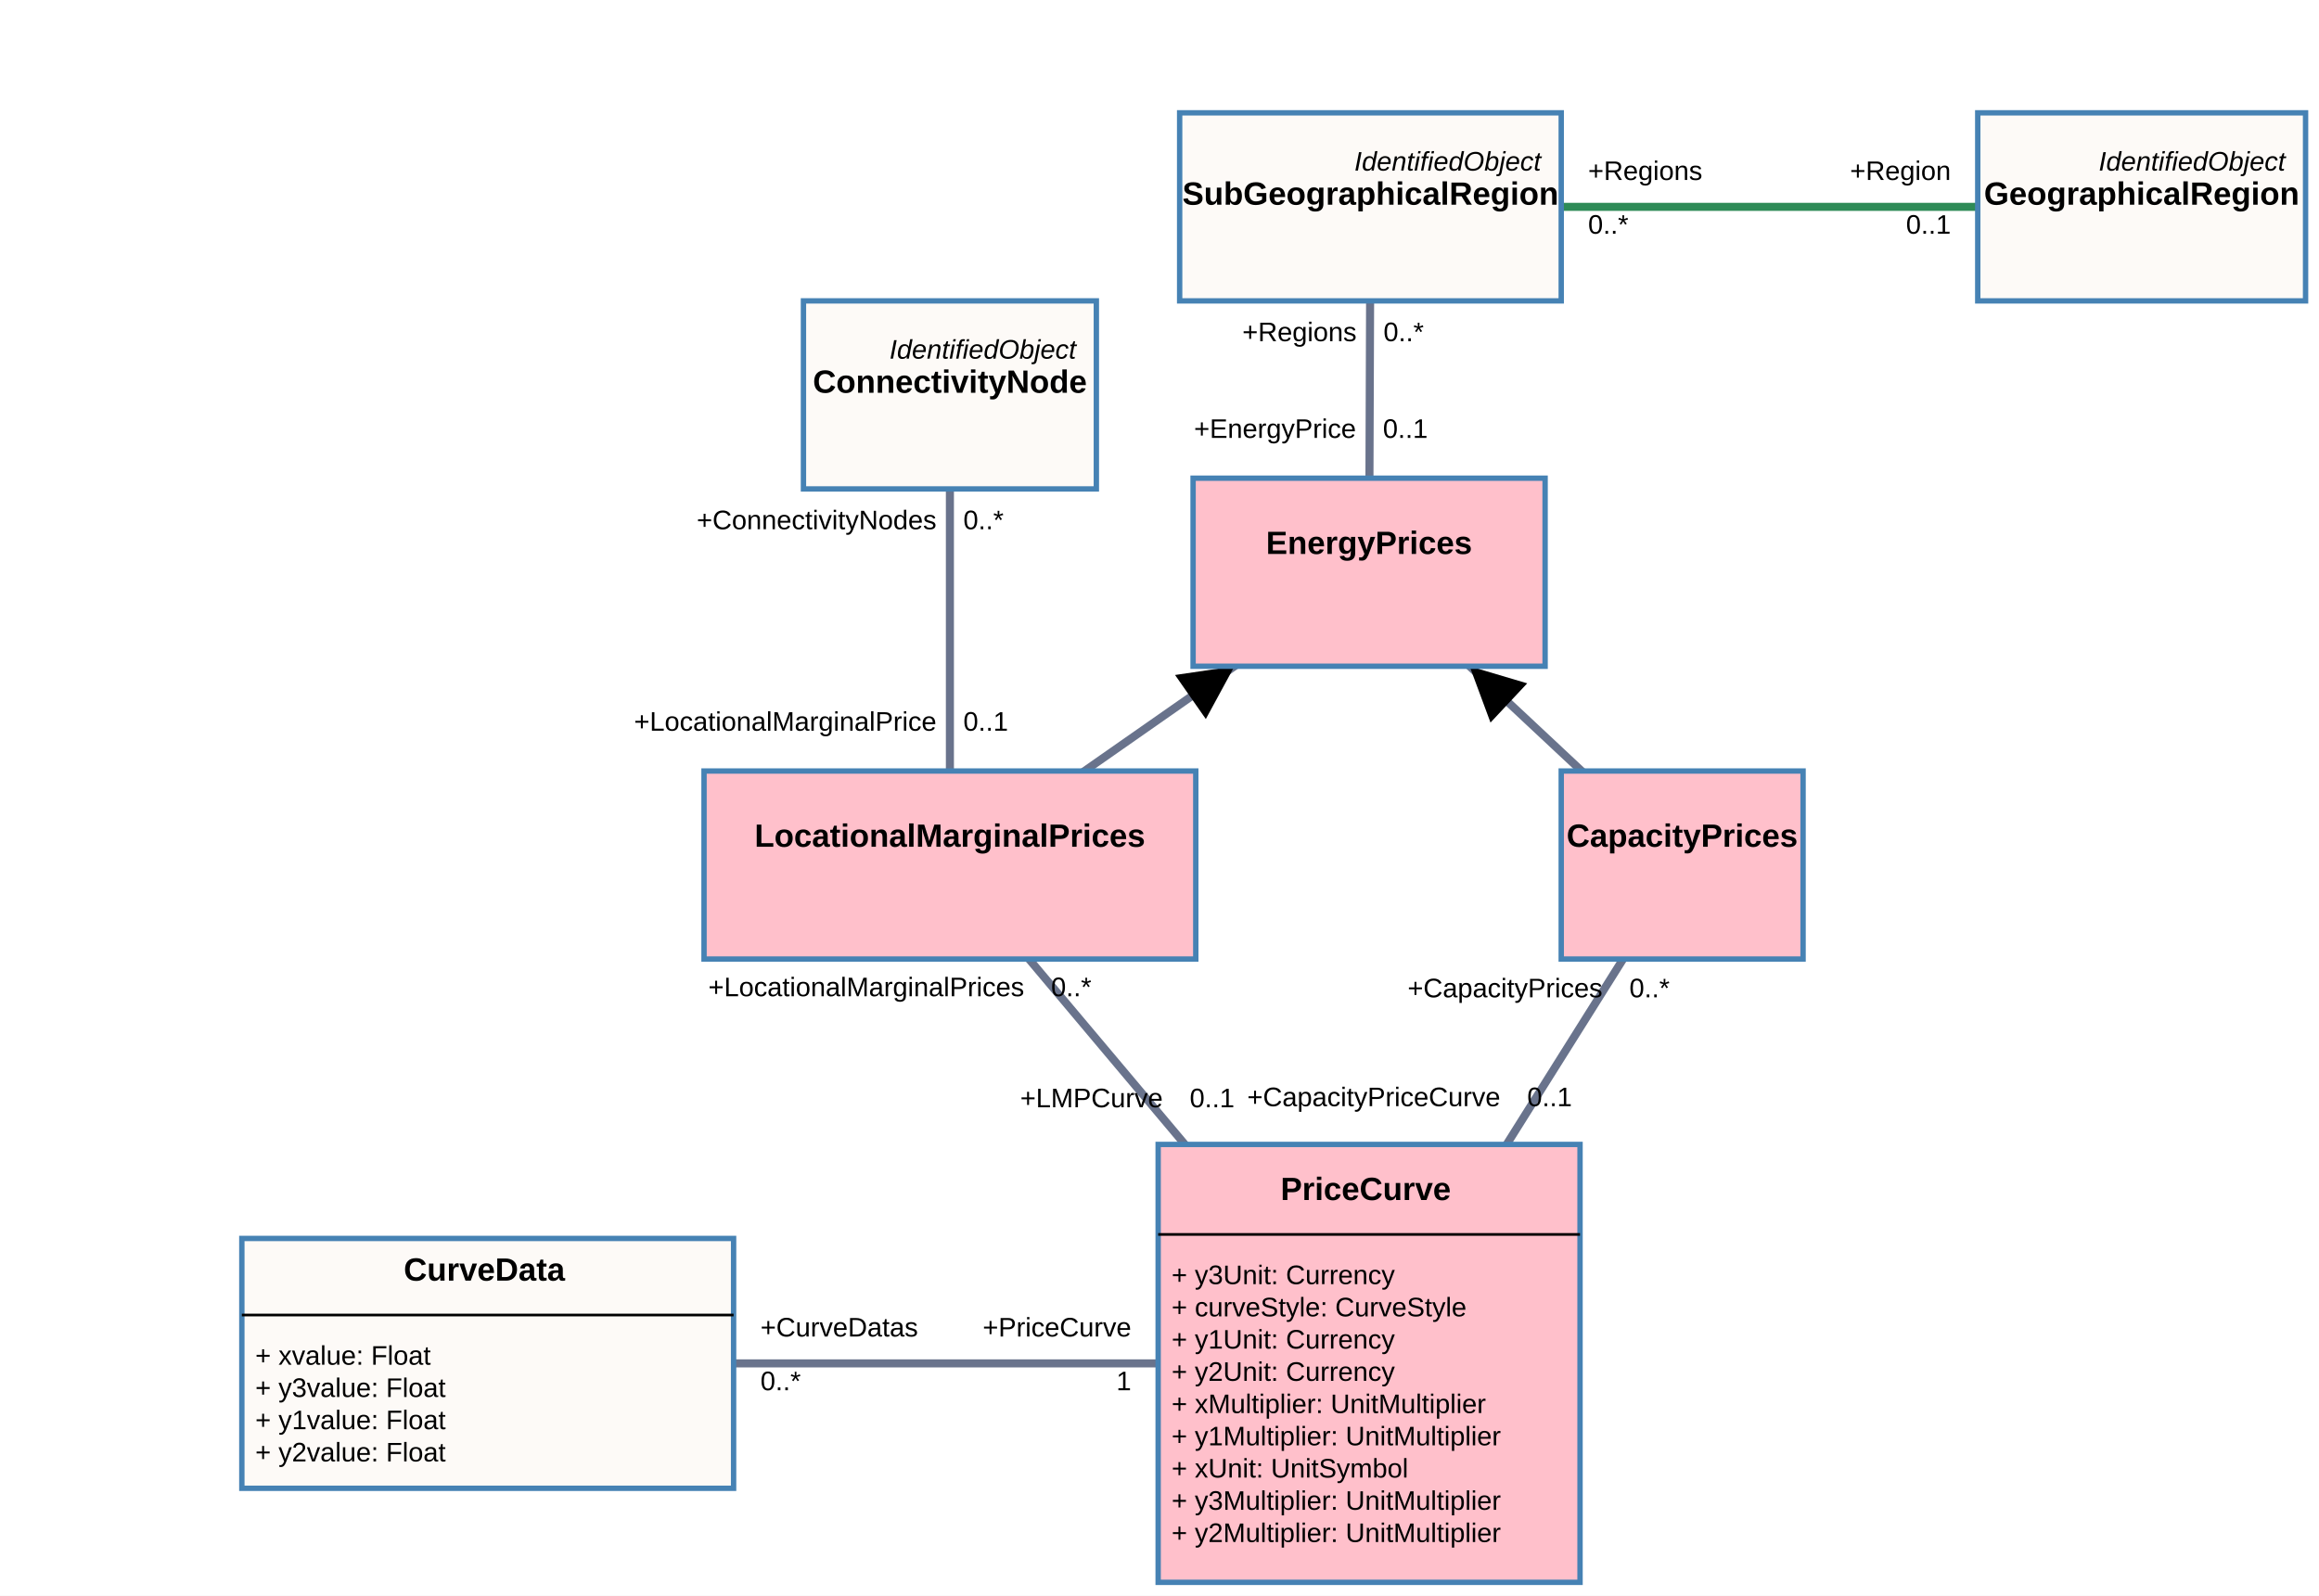
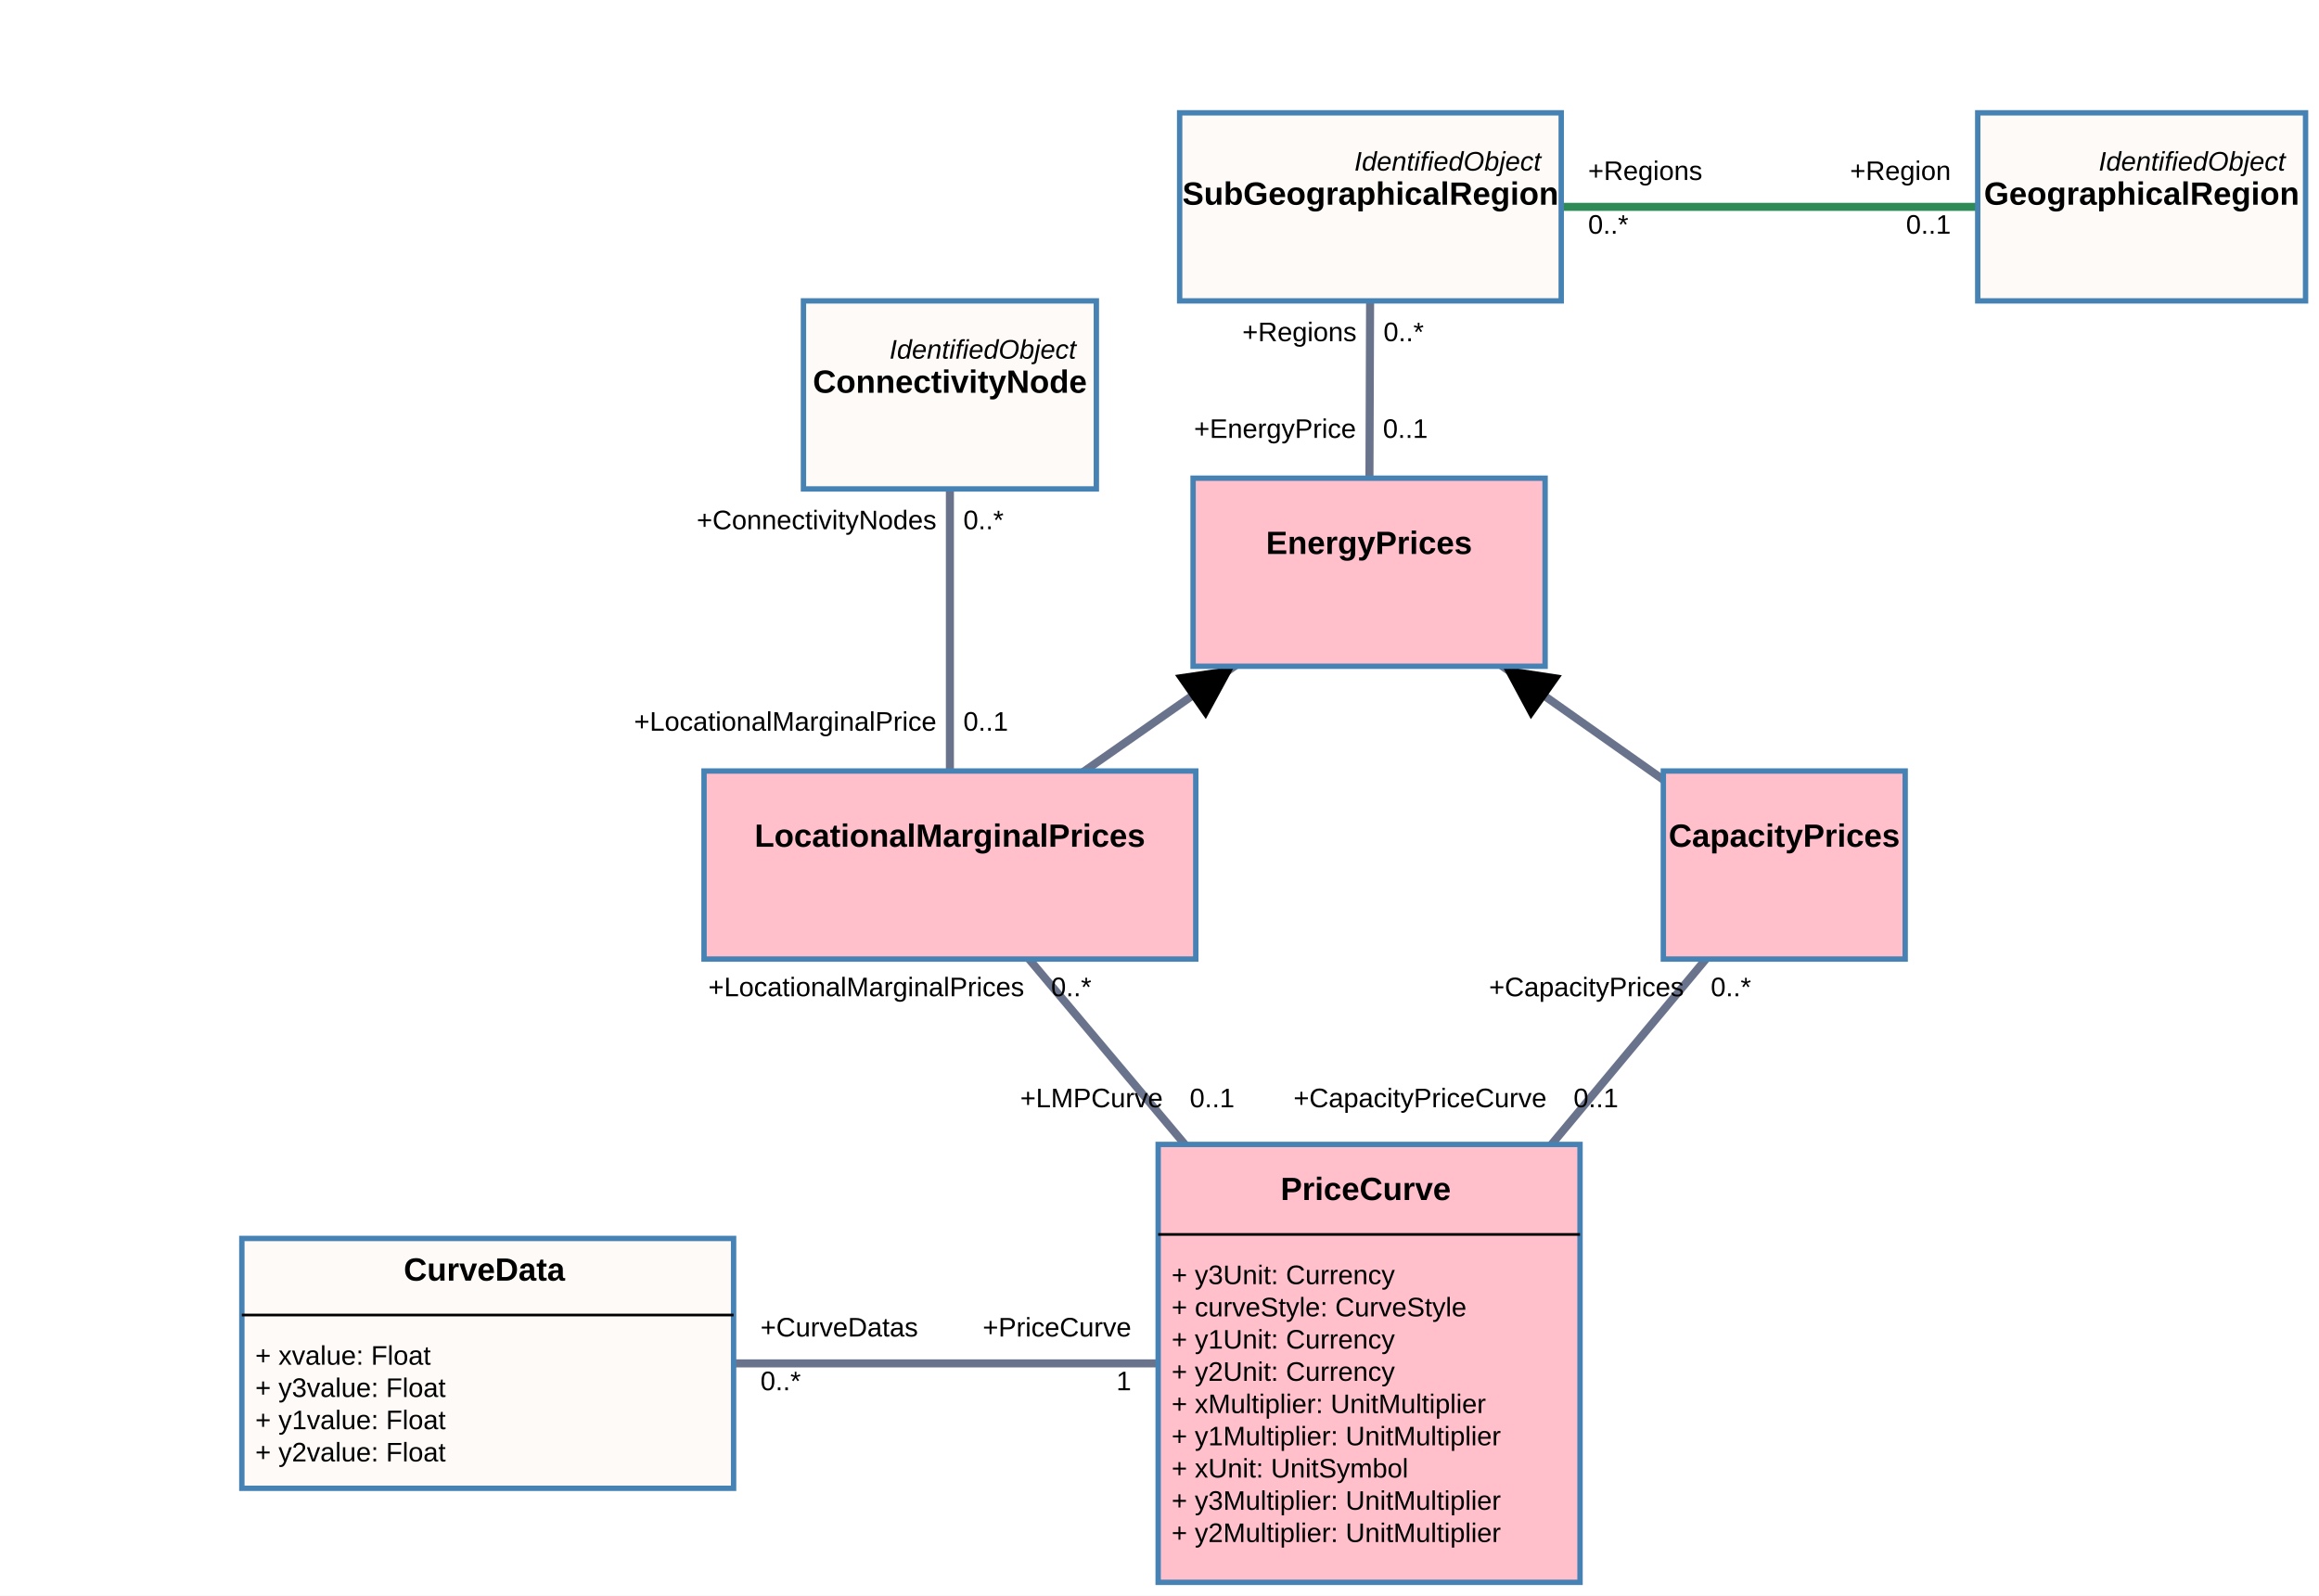
<svg xmlns="http://www.w3.org/2000/svg" width="863" height="594">
  <rect width="100%" height="100%" fill="white" />
  <g class="zoom-group">
    <defs>
      <marker id="arrowhead" viewBox="-0 -5 10 10" refX="5" refY="0" orient="auto" markerWidth="10" markerHeight="10" xoverflow="visible">
        <path d="M 0,-5 L 10 ,0 L 0,5" fill="black" style="stroke: none;" />
      </marker>
    </defs>
    <line class="link" x1="797" y1="77" x2="510" y2="77" stroke="#2e8b57" stroke-width="3" />
    <line class="link" x1="353.5" y1="322" x2="509.5" y2="213" stroke="#69738c" stroke-width="3" marker-end="url(#arrowhead)" />
-     <line class="link" x1="626" y1="322" x2="509.5" y2="213" stroke="#69738c" stroke-width="3" marker-end="url(#arrowhead)" />
+     <line class="link" x1="664" y1="322" x2="509.5" y2="213" stroke="#69738c" stroke-width="3" marker-end="url(#arrowhead)" />
    <line class="link" x1="509.5" y1="507.5" x2="181.5" y2="507.5" stroke="#69738c" stroke-width="3" />
-     <line class="link" x1="509.5" y1="507.5" x2="626" y2="322" stroke="#69738c" stroke-width="3" />
+     <line class="link" x1="509.5" y1="507.5" x2="664" y2="322" stroke="#69738c" stroke-width="3" />
    <line class="link" x1="353.5" y1="322" x2="509.5" y2="507.5" stroke="#69738c" stroke-width="3" />
    <line class="link" x1="509.5" y1="213" x2="510" y2="77" stroke="#69738c" stroke-width="3" />
    <line class="link" x1="353.5" y1="322" x2="353.5" y2="147" stroke="#69738c" stroke-width="3" />
    <line class="arrow" x2="451.211" y2="253.728" x1="353.5" y1="322" stroke="#69738c" stroke-width="2" marker-end="url(#arrowhead)" />
-     <line class="arrow" x2="554.21" y2="254.832" x1="626" y1="322" stroke="#69738c" stroke-width="2" marker-end="url(#arrowhead)" />
+     <line class="arrow" x2="567.281" y2="253.765" x1="664" y1="322" stroke="#69738c" stroke-width="2" marker-end="url(#arrowhead)" />
    <g class="draggable" transform="translate(90, 461)">
      <rect class="box" width="183" height="93" style="fill: #fdfaf7; stroke: steelblue; stroke-width: 2px; cursor: move;" />
      <text x="0" y="0" text-anchor="start" font-size="10px">
        <tspan x="91.5" y="11.5" dy=".35em" text-anchor="middle" style="font-family: Arial, sans-serif; font-weight: 700; font-style: normal; fill: black; font-size: 12px; pointer-events: none;">CurveData</tspan>
        <tspan x="5" y="43.5" dy=".35em" text-anchor="start" style="font-family: Arial, sans-serif; font-weight: 400; font-style: normal; fill: black; font-size: 10px; pointer-events: none;">+   xvalue: Float</tspan>
        <tspan x="5" y="55.5" dy=".35em" text-anchor="start" style="font-family: Arial, sans-serif; font-weight: 400; font-style: normal; fill: black; font-size: 10px; pointer-events: none;">+   y3value: Float</tspan>
        <tspan x="5" y="67.5" dy=".35em" text-anchor="start" style="font-family: Arial, sans-serif; font-weight: 400; font-style: normal; fill: black; font-size: 10px; pointer-events: none;">+   y1value: Float</tspan>
        <tspan x="5" y="79.5" dy=".35em" text-anchor="start" style="font-family: Arial, sans-serif; font-weight: 400; font-style: normal; fill: black; font-size: 10px; pointer-events: none;">+   y2value: Float</tspan>
      </text>
      <line x1="0" x2="183" y1="28.5" y2="28.5" stroke="black" stroke-width="1" />
    </g>
    <g class="draggable" transform="translate(299, 112)">
      <rect class="box" width="109" height="70" style="fill: #fdfaf7; stroke: steelblue; stroke-width: 2px; cursor: move;" />
      <text x="0" y="0" text-anchor="start" font-size="10px">
        <tspan x="104" y="18" dy=".35em" text-anchor="end" style="font-family: Arial, sans-serif; font-weight: 400; font-style: italic; fill: black; font-size: 10px; pointer-events: none;">IdentifiedObject</tspan>
        <tspan x="54.5" y="30" dy=".35em" text-anchor="middle" style="font-family: Arial, sans-serif; font-weight: 700; font-style: normal; fill: black; font-size: 12px; pointer-events: none;">ConnectivityNode</tspan>
      </text>
    </g>
    <g class="draggable" transform="translate(439, 42)">
      <rect class="box" width="142" height="70" style="fill: #fdfaf7; stroke: steelblue; stroke-width: 2px; cursor: move;" />
      <text x="0" y="0" text-anchor="start" font-size="10px">
        <tspan x="137" y="18" dy=".35em" text-anchor="end" style="font-family: Arial, sans-serif; font-weight: 400; font-style: italic; fill: black; font-size: 10px; pointer-events: none;">IdentifiedObject</tspan>
        <tspan x="71" y="30" dy=".35em" text-anchor="middle" style="font-family: Arial, sans-serif; font-weight: 700; font-style: normal; fill: black; font-size: 12px; pointer-events: none;">SubGeographicalRegion</tspan>
      </text>
    </g>
    <g class="draggable" transform="translate(736, 42)">
      <rect class="box" width="122" height="70" style="fill: #fdfaf7; stroke: steelblue; stroke-width: 2px; cursor: move;" />
      <text x="0" y="0" text-anchor="start" font-size="10px">
        <tspan x="117" y="18" dy=".35em" text-anchor="end" style="font-family: Arial, sans-serif; font-weight: 400; font-style: italic; fill: black; font-size: 10px; pointer-events: none;">IdentifiedObject</tspan>
        <tspan x="61" y="30" dy=".35em" text-anchor="middle" style="font-family: Arial, sans-serif; font-weight: 700; font-style: normal; fill: black; font-size: 12px; pointer-events: none;">GeographicalRegion</tspan>
      </text>
    </g>
    <g class="draggable" transform="translate(262, 287)">
      <rect class="box" width="183" height="70" style="fill: #ffc0cb; stroke: steelblue; stroke-width: 2px; cursor: move;" />
      <text x="0" y="0" text-anchor="start" font-size="10px">
        <tspan x="91.5" y="24" dy=".35em" text-anchor="middle" style="font-family: Arial, sans-serif; font-weight: 700; font-style: normal; fill: black; font-size: 12px; pointer-events: none;">LocationalMarginalPrices</tspan>
      </text>
    </g>
    <g class="draggable" transform="translate(444, 178)">
      <rect class="box" width="131" height="70" style="fill: #ffc0cb; stroke: steelblue; stroke-width: 2px; cursor: move;" />
      <text x="0" y="0" text-anchor="start" font-size="10px">
        <tspan x="65.5" y="24" dy=".35em" text-anchor="middle" style="font-family: Arial, sans-serif; font-weight: 700; font-style: normal; fill: black; font-size: 12px; pointer-events: none;">EnergyPrices</tspan>
      </text>
    </g>
-     <g class="draggable" transform="translate(581, 287)">
+     <g class="draggable" transform="translate(619, 287)">
      <rect class="box" width="90" height="70" style="fill: #ffc0cb; stroke: steelblue; stroke-width: 2px; cursor: move;" />
      <text x="0" y="0" text-anchor="start" font-size="10px">
        <tspan x="45" y="24" dy=".35em" text-anchor="middle" style="font-family: Arial, sans-serif; font-weight: 700; font-style: normal; fill: black; font-size: 12px; pointer-events: none;">CapacityPrices</tspan>
      </text>
    </g>
    <g class="draggable" transform="translate(431, 426)">
      <rect class="box" width="157" height="163" style="fill: #ffc0cb; stroke: steelblue; stroke-width: 2px; cursor: move;" />
      <text x="0" y="0" text-anchor="start" font-size="10px">
        <tspan x="78.5" y="16.5" dy=".35em" text-anchor="middle" style="font-family: Arial, sans-serif; font-weight: 700; font-style: normal; fill: black; font-size: 12px; pointer-events: none;">PriceCurve</tspan>
        <tspan x="5" y="48.5" dy=".35em" text-anchor="start" style="font-family: Arial, sans-serif; font-weight: 400; font-style: normal; fill: black; font-size: 10px; pointer-events: none;">+   y3Unit: Currency</tspan>
        <tspan x="5" y="60.5" dy=".35em" text-anchor="start" style="font-family: Arial, sans-serif; font-weight: 400; font-style: normal; fill: black; font-size: 10px; pointer-events: none;">+   curveStyle: CurveStyle</tspan>
        <tspan x="5" y="72.5" dy=".35em" text-anchor="start" style="font-family: Arial, sans-serif; font-weight: 400; font-style: normal; fill: black; font-size: 10px; pointer-events: none;">+   y1Unit: Currency</tspan>
        <tspan x="5" y="84.5" dy=".35em" text-anchor="start" style="font-family: Arial, sans-serif; font-weight: 400; font-style: normal; fill: black; font-size: 10px; pointer-events: none;">+   y2Unit: Currency</tspan>
        <tspan x="5" y="96.5" dy=".35em" text-anchor="start" style="font-family: Arial, sans-serif; font-weight: 400; font-style: normal; fill: black; font-size: 10px; pointer-events: none;">+   xMultiplier: UnitMultiplier</tspan>
        <tspan x="5" y="108.5" dy=".35em" text-anchor="start" style="font-family: Arial, sans-serif; font-weight: 400; font-style: normal; fill: black; font-size: 10px; pointer-events: none;">+   y1Multiplier: UnitMultiplier</tspan>
        <tspan x="5" y="120.5" dy=".35em" text-anchor="start" style="font-family: Arial, sans-serif; font-weight: 400; font-style: normal; fill: black; font-size: 10px; pointer-events: none;">+   xUnit: UnitSymbol</tspan>
        <tspan x="5" y="132.5" dy=".35em" text-anchor="start" style="font-family: Arial, sans-serif; font-weight: 400; font-style: normal; fill: black; font-size: 10px; pointer-events: none;">+   y3Multiplier: UnitMultiplier</tspan>
        <tspan x="5" y="144.5" dy=".35em" text-anchor="start" style="font-family: Arial, sans-serif; font-weight: 400; font-style: normal; fill: black; font-size: 10px; pointer-events: none;">+   y2Multiplier: UnitMultiplier</tspan>
      </text>
      <line x1="0" x2="157" y1="33.5" y2="33.5" stroke="black" stroke-width="1" />
    </g>
    <text class="link-text-start-top" x="726" y="77" text-anchor="end" dy="-1em" style="font-family: Arial, sans-serif; font-size: 10px; fill: black;">+Region</text>
    <text class="link-text-start-top" x="402.69" y="284.136" text-anchor="end" dy="-1em" style="font-family: Arial, sans-serif; font-size: 10px; fill: black;" />
-     <text class="link-text-start-top" x="579.941" y="283.584" text-anchor="end" dy="-1em" style="font-family: Arial, sans-serif; font-size: 10px; fill: black;" />
+     <text class="link-text-start-top" x="609.914" y="287.37" text-anchor="end" dy="-1em" style="font-family: Arial, sans-serif; font-size: 10px; fill: black;" />
    <text class="link-text-start-top" x="421" y="507.5" text-anchor="end" dy="-1em" style="font-family: Arial, sans-serif; font-size: 10px; fill: black;">+PriceCurve</text>
-     <text class="link-text-start-top" x="558.344" y="421.766" text-anchor="end" dy="-1em" style="font-family: Arial, sans-serif; font-size: 10px; fill: black;">+CapacityPriceCurve</text>
+     <text class="link-text-start-top" x="575.58" y="422.158" text-anchor="end" dy="-1em" style="font-family: Arial, sans-serif; font-size: 10px; fill: black;">+CapacityPriceCurve</text>
    <text class="link-text-start-top" x="381.152" y="360.827" text-anchor="end" dy="1em" style="font-family: Arial, sans-serif; font-size: 10px; fill: black;">+LocationalMarginalPrices</text>
    <text class="link-text-start-top" x="504.647" y="173" text-anchor="end" dy="-1em" style="font-family: Arial, sans-serif; font-size: 10px; fill: black;">+EnergyPrice</text>
    <text class="link-text-start-top" x="348.5" y="282" text-anchor="end" dy="-1em" style="font-family: Arial, sans-serif; font-size: 10px; fill: black;">+LocationalMarginalPrice</text>
    <text class="link-text-start-btm" x="726" y="77" dy="1em" text-anchor="end" style="font-family: Arial, sans-serif; font-size: 10px; fill: black;">0..1</text>
    <text class="link-text-start-btm" x="412.69" y="284.136" dy="-1em" text-anchor="start" style="font-family: Arial, sans-serif; font-size: 10px; fill: black;" />
-     <text class="link-text-start-btm" x="589.941" y="283.584" dy="-1em" text-anchor="start" style="font-family: Arial, sans-serif; font-size: 10px; fill: black;" />
+     <text class="link-text-start-btm" x="609.914" y="287.37" dy="1em" text-anchor="end" style="font-family: Arial, sans-serif; font-size: 10px; fill: black;" />
    <text class="link-text-start-btm" x="421" y="507.5" dy="1em" text-anchor="end" style="font-family: Arial, sans-serif; font-size: 10px; fill: black;">1</text>
-     <text class="link-text-start-btm" x="568.344" y="421.766" dy="-1em" text-anchor="start" style="font-family: Arial, sans-serif; font-size: 10px; fill: black;">0..1</text>
+     <text class="link-text-start-btm" x="585.58" y="422.158" dy="-1em" text-anchor="start" style="font-family: Arial, sans-serif; font-size: 10px; fill: black;">0..1</text>
    <text class="link-text-start-btm" x="391.152" y="360.827" dy="1em" text-anchor="start" style="font-family: Arial, sans-serif; font-size: 10px; fill: black;">0..*</text>
    <text class="link-text-start-btm" x="514.647" y="173" dy="-1em" text-anchor="start" style="font-family: Arial, sans-serif; font-size: 10px; fill: black;">0..1</text>
    <text class="link-text-start-btm" x="358.5" y="282" dy="-1em" text-anchor="start" style="font-family: Arial, sans-serif; font-size: 10px; fill: black;">0..1</text>
    <text class="link-text-end-top" x="591" y="77" dy="-1em" text-anchor="start" style="font-family: Arial, sans-serif; font-size: 10px; fill: black;">+Regions</text>
    <text class="link-text-end-top" x="450.31" y="250.864" dy="1em" text-anchor="end" style="font-family: Arial, sans-serif; font-size: 10px; fill: black;" />
-     <text class="link-text-end-top" x="545.559" y="251.416" dy="1em" text-anchor="end" style="font-family: Arial, sans-serif; font-size: 10px; fill: black;" />
+     <text class="link-text-end-top" x="558.196" y="250.882" dy="1em" text-anchor="end" style="font-family: Arial, sans-serif; font-size: 10px; fill: black;" />
    <text class="link-text-end-top" x="283" y="507.5" dy="-1em" text-anchor="start" style="font-family: Arial, sans-serif; font-size: 10px; fill: black;">+CurveDatas</text>
-     <text class="link-text-end-top" x="596.36" y="361.234" dy="1em" text-anchor="end" style="font-family: Arial, sans-serif; font-size: 10px; fill: black;">+CapacityPrices</text>
+     <text class="link-text-end-top" x="626.649" y="360.842" dy="1em" text-anchor="end" style="font-family: Arial, sans-serif; font-size: 10px; fill: black;">+CapacityPrices</text>
    <text class="link-text-end-top" x="432.743" y="422.173" dy="-1em" text-anchor="end" style="font-family: Arial, sans-serif; font-size: 10px; fill: black;">+LMPCurve</text>
    <text class="link-text-end-top" x="504.853" y="117" dy="1em" text-anchor="end" style="font-family: Arial, sans-serif; font-size: 10px; fill: black;">+Regions</text>
    <text class="link-text-end-top" x="348.5" y="187" dy="1em" text-anchor="end" style="font-family: Arial, sans-serif; font-size: 10px; fill: black;">+ConnectivityNodes</text>
    <text class="link-text-end-btm" x="591" y="77" dy="1em" text-anchor="start" style="font-family: Arial, sans-serif; font-size: 10px; fill: black;">0..*</text>
    <text class="link-text-end-btm" x="460.31" y="250.864" dy="1em" text-anchor="start" style="font-family: Arial, sans-serif; font-size: 10px; fill: black;" />
-     <text class="link-text-end-btm" x="555.559" y="251.416" dy="1em" text-anchor="start" style="font-family: Arial, sans-serif; font-size: 10px; fill: black;" />
+     <text class="link-text-end-btm" x="568.196" y="250.882" dy="1em" text-anchor="start" style="font-family: Arial, sans-serif; font-size: 10px; fill: black;" />
    <text class="link-text-end-btm" x="283" y="507.5" dy="1em" text-anchor="start" style="font-family: Arial, sans-serif; font-size: 10px; fill: black;">0..*</text>
-     <text class="link-text-end-btm" x="606.36" y="361.234" dy="1em" text-anchor="start" style="font-family: Arial, sans-serif; font-size: 10px; fill: black;">0..*</text>
+     <text class="link-text-end-btm" x="636.649" y="360.842" dy="1em" text-anchor="start" style="font-family: Arial, sans-serif; font-size: 10px; fill: black;">0..*</text>
    <text class="link-text-end-btm" x="442.743" y="422.173" dy="-1em" text-anchor="start" style="font-family: Arial, sans-serif; font-size: 10px; fill: black;">0..1</text>
    <text class="link-text-end-btm" x="514.853" y="117" dy="1em" text-anchor="start" style="font-family: Arial, sans-serif; font-size: 10px; fill: black;">0..*</text>
    <text class="link-text-end-btm" x="358.5" y="187" dy="1em" text-anchor="start" style="font-family: Arial, sans-serif; font-size: 10px; fill: black;">0..*</text>
  </g>
</svg>
